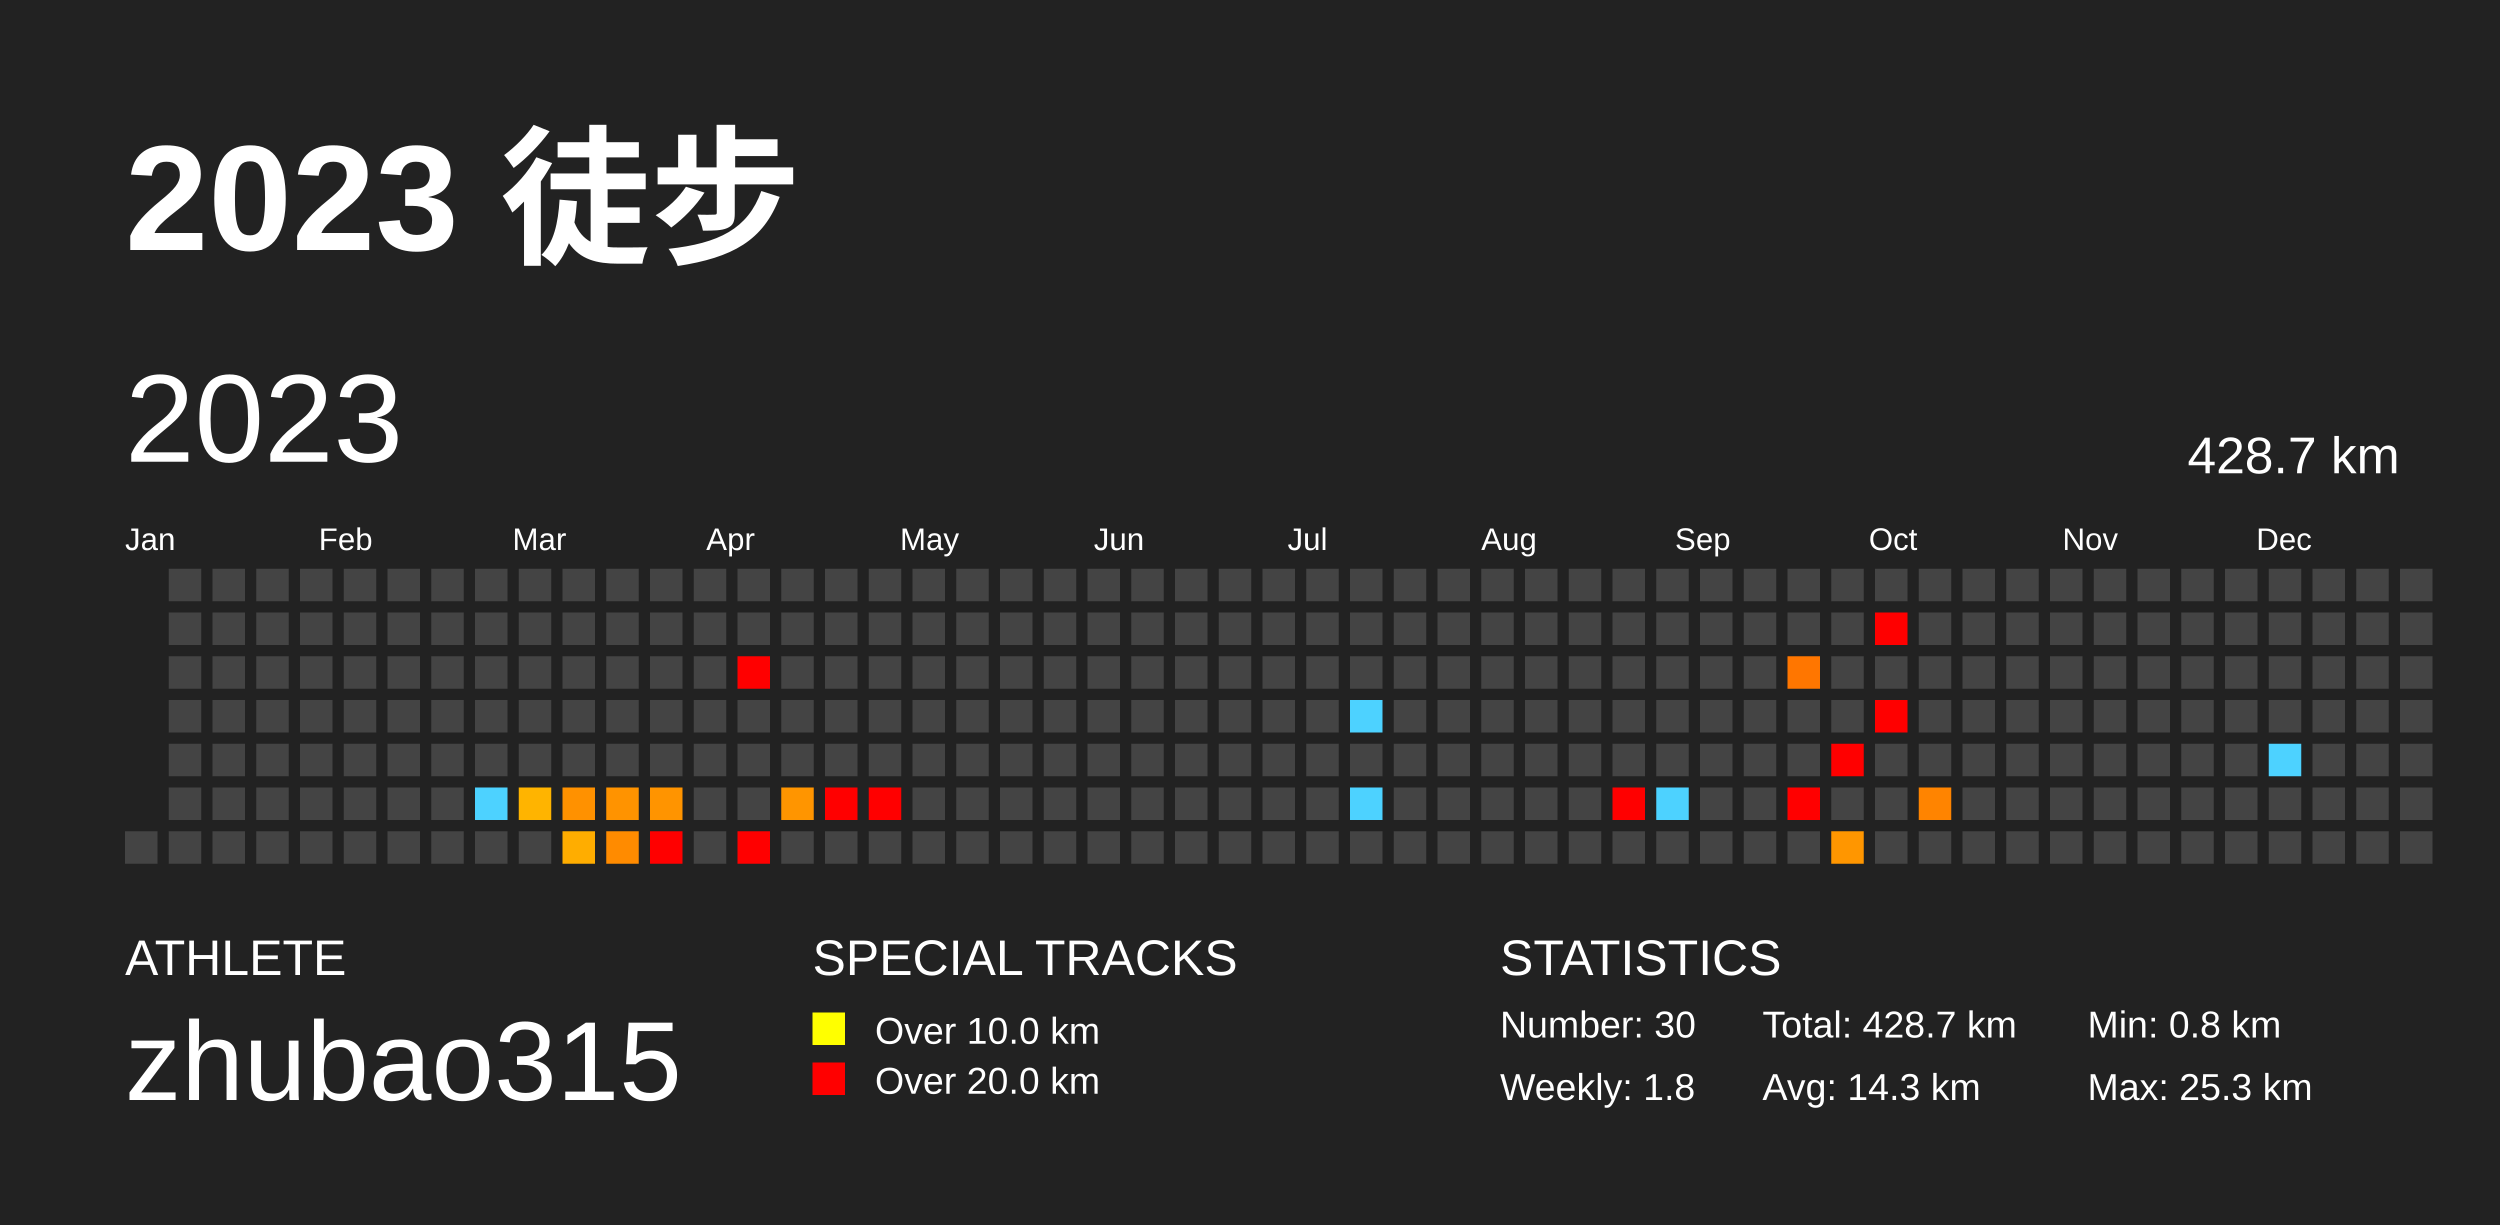
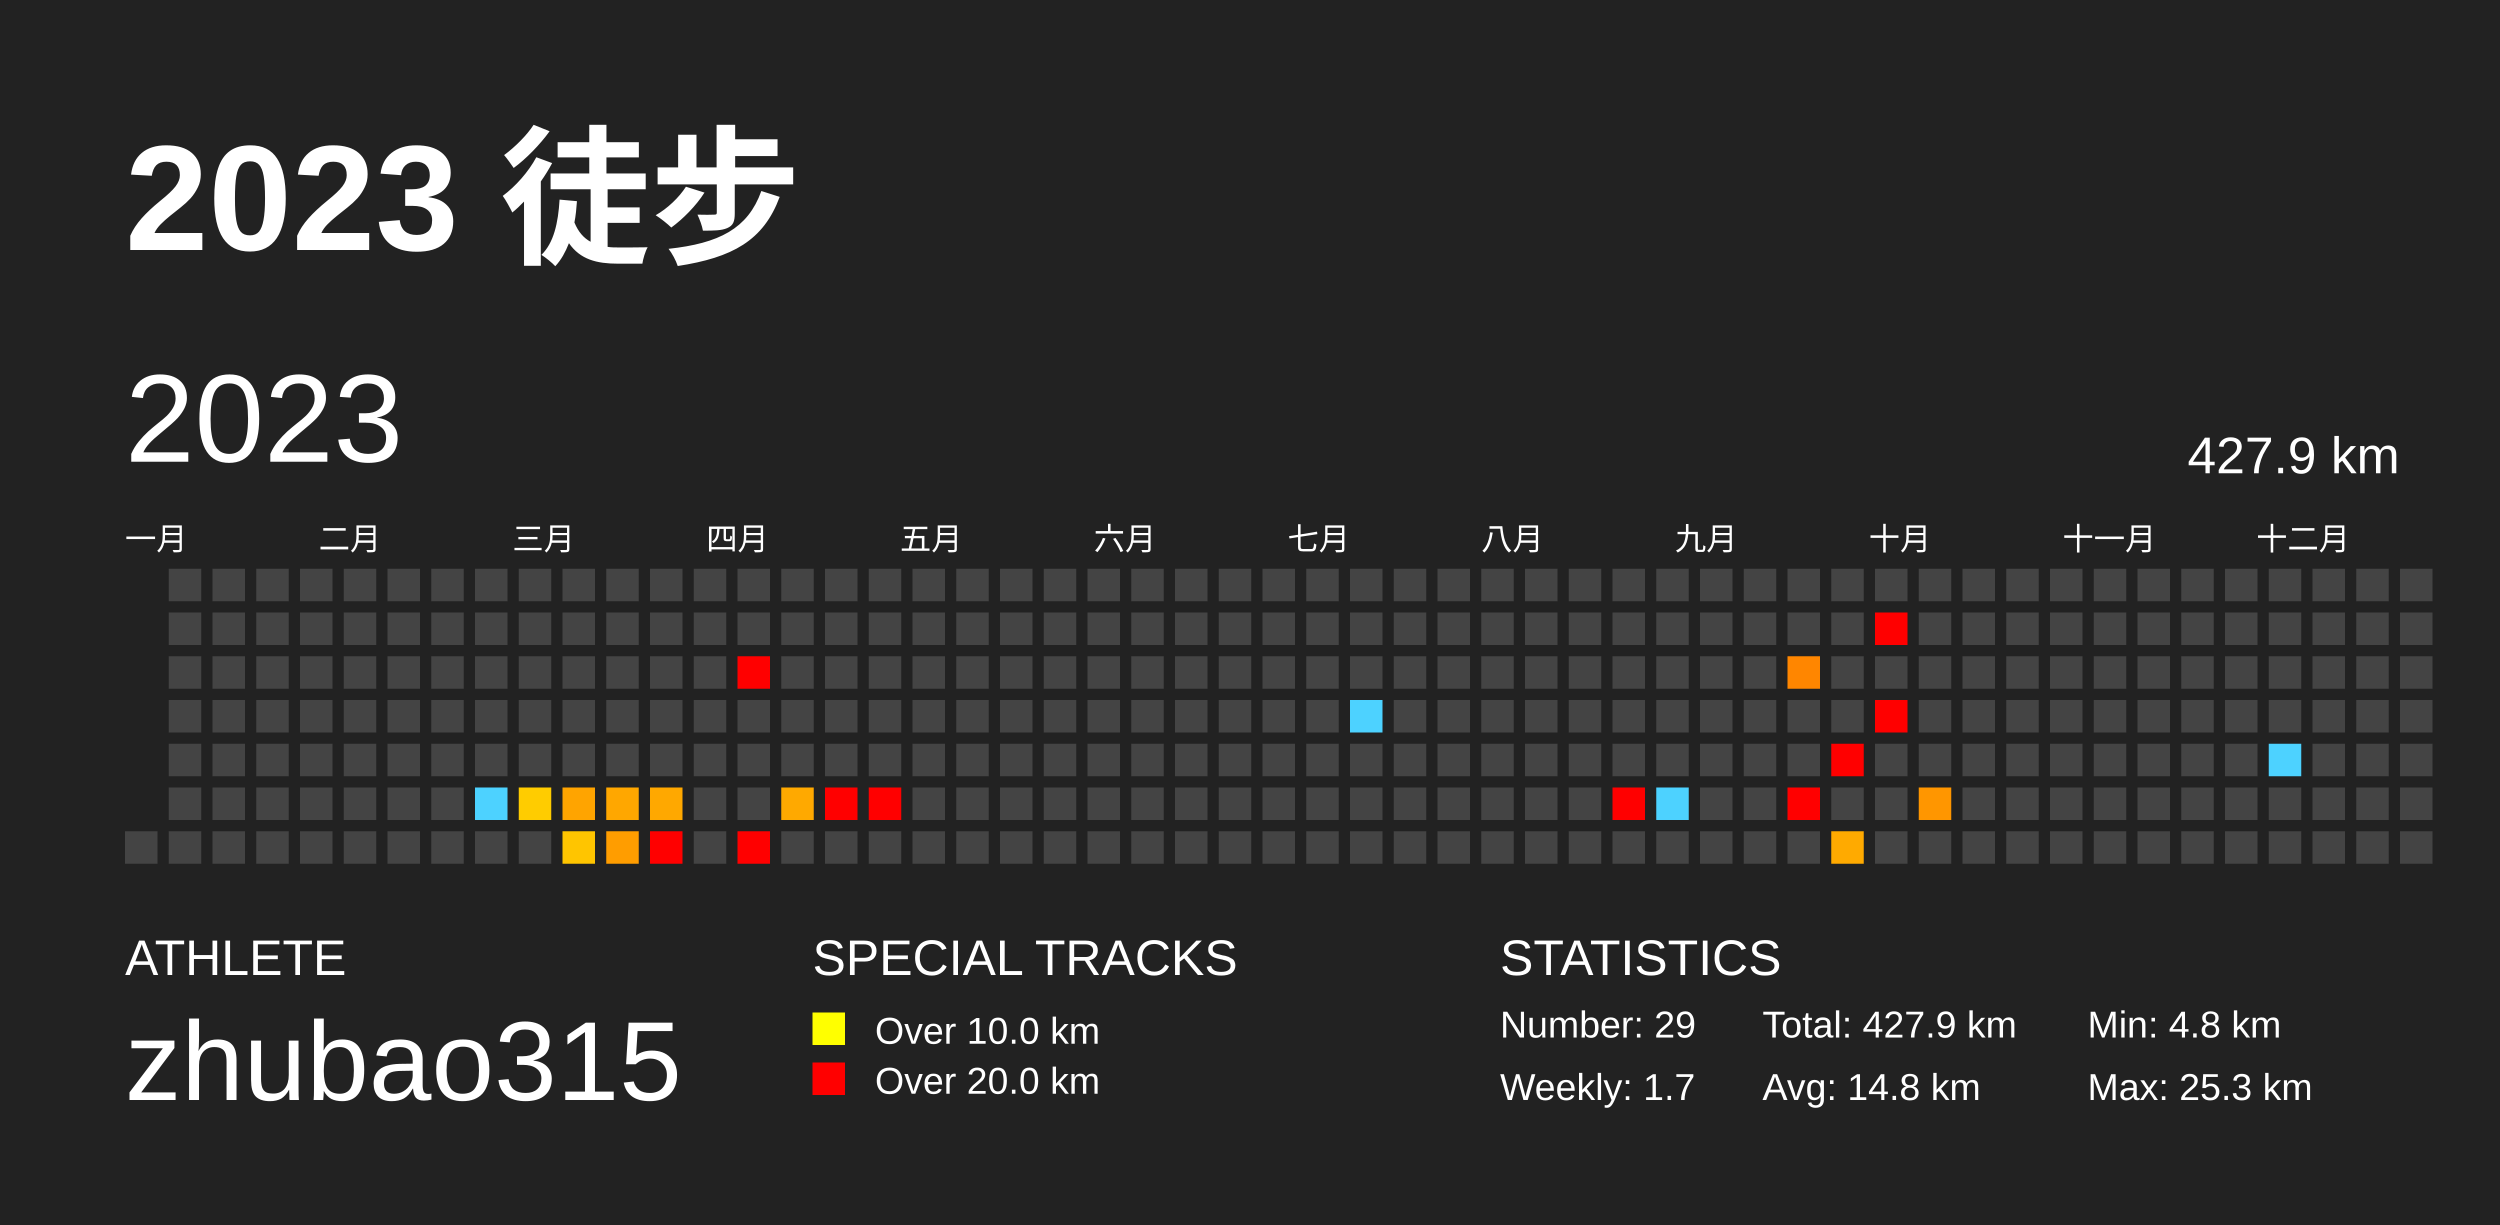
<svg xmlns="http://www.w3.org/2000/svg" baseProfile="full" height="98mm" version="1.1" viewBox="0,0,200,98" width="200mm">
  <defs />
  <rect fill="#222222" height="98" width="200" x="0" y="0" />
  <text fill="#FFFFFF" style="font-size:12px; font-family:Arial; font-weight:bold;" x="10" y="20">2023 徒步</text>
  <text fill="#FFFFFF" style="font-size:4px; font-family:Arial" x="10" y="78">ATHLETE</text>
  <text fill="#FFFFFF" style="font-size:9px; font-family:Arial" x="10" y="88">zhubao315</text>
  <text fill="#FFFFFF" style="font-size:4px; font-family:Arial" x="65" y="78">SPECIAL TRACKS</text>
  <rect fill="yellow" height="2.6" width="2.6" x="65" y="81" />
  <text fill="#FFFFFF" style="font-size:3px; font-family:Arial" x="70" y="83.5">Over 10.0 km</text>
  <rect fill="red" height="2.6" width="2.6" x="65" y="85" />
  <text fill="#FFFFFF" style="font-size:3px; font-family:Arial" x="70" y="87.5">Over 20.0 km</text>
  <text fill="#FFFFFF" style="font-size:4px; font-family:Arial" x="120" y="78">STATISTICS</text>
-   <text fill="#FFFFFF" style="font-size:3px; font-family:Arial" x="120" y="83">Number: 30</text>
-   <text fill="#FFFFFF" style="font-size:3px; font-family:Arial" x="120" y="88">Weekly: 1.8</text>
-   <text fill="#FFFFFF" style="font-size:3px; font-family:Arial" x="141" y="83">Total: 428.7 km</text>
-   <text fill="#FFFFFF" style="font-size:3px; font-family:Arial" x="141" y="88">Avg: 14.3 km</text>
-   <text fill="#FFFFFF" style="font-size:3px; font-family:Arial" x="167" y="83">Min: 0.8 km</text>
+   <text fill="#FFFFFF" style="font-size:3px; font-family:Arial" x="120" y="83">Number: 29</text>
+   <text fill="#FFFFFF" style="font-size:3px; font-family:Arial" x="120" y="88">Weekly: 1.7</text>
+   <text fill="#FFFFFF" style="font-size:3px; font-family:Arial" x="141" y="83">Total: 427.9 km</text>
+   <text fill="#FFFFFF" style="font-size:3px; font-family:Arial" x="141" y="88">Avg: 14.8 km</text>
+   <text fill="#FFFFFF" style="font-size:3px; font-family:Arial" x="167" y="83">Min: 4.8 km</text>
  <text fill="#FFFFFF" style="font-size:3px; font-family:Arial" x="167" y="88">Max: 25.3 km</text>
  <text dominant-baseline="hanging" fill="#FFFFFF" style="font-size:10.0px; font-family:Arial;" x="10" y="30">2023</text>
-   <text dominant-baseline="hanging" fill="#FFFFFF" style="font-size:4.125px; font-family:Arial;" x="175" y="35">428.7 km</text>
-   <text fill="#FFFFFF" style="font-size:2.5px; font-family:Arial" x="10.0" y="44">Jan</text>
-   <text fill="#FFFFFF" style="font-size:2.5px; font-family:Arial" x="25.5" y="44">Feb</text>
-   <text fill="#FFFFFF" style="font-size:2.5px; font-family:Arial" x="41.0" y="44">Mar</text>
-   <text fill="#FFFFFF" style="font-size:2.5px; font-family:Arial" x="56.5" y="44">Apr</text>
-   <text fill="#FFFFFF" style="font-size:2.5px; font-family:Arial" x="72.0" y="44">May</text>
-   <text fill="#FFFFFF" style="font-size:2.5px; font-family:Arial" x="87.5" y="44">Jun</text>
-   <text fill="#FFFFFF" style="font-size:2.5px; font-family:Arial" x="103.0" y="44">Jul</text>
-   <text fill="#FFFFFF" style="font-size:2.5px; font-family:Arial" x="118.5" y="44">Aug</text>
-   <text fill="#FFFFFF" style="font-size:2.5px; font-family:Arial" x="134.0" y="44">Sep</text>
-   <text fill="#FFFFFF" style="font-size:2.5px; font-family:Arial" x="149.5" y="44">Oct</text>
-   <text fill="#FFFFFF" style="font-size:2.5px; font-family:Arial" x="165.0" y="44">Nov</text>
-   <text fill="#FFFFFF" style="font-size:2.5px; font-family:Arial" x="180.5" y="44">Dec</text>
+   <text dominant-baseline="hanging" fill="#FFFFFF" style="font-size:4.125px; font-family:Arial;" x="175" y="35">427.9 km</text>
+   <text fill="#FFFFFF" style="font-size:2.5px; font-family:Arial" x="10.0" y="44">一月</text>
+   <text fill="#FFFFFF" style="font-size:2.5px; font-family:Arial" x="25.5" y="44">二月</text>
+   <text fill="#FFFFFF" style="font-size:2.5px; font-family:Arial" x="41.0" y="44">三月</text>
+   <text fill="#FFFFFF" style="font-size:2.5px; font-family:Arial" x="56.5" y="44">四月</text>
+   <text fill="#FFFFFF" style="font-size:2.5px; font-family:Arial" x="72.0" y="44">五月</text>
+   <text fill="#FFFFFF" style="font-size:2.5px; font-family:Arial" x="87.5" y="44">六月</text>
+   <text fill="#FFFFFF" style="font-size:2.5px; font-family:Arial" x="103.0" y="44">七月</text>
+   <text fill="#FFFFFF" style="font-size:2.5px; font-family:Arial" x="118.5" y="44">八月</text>
+   <text fill="#FFFFFF" style="font-size:2.5px; font-family:Arial" x="134.0" y="44">九月</text>
+   <text fill="#FFFFFF" style="font-size:2.5px; font-family:Arial" x="149.5" y="44">十月</text>
+   <text fill="#FFFFFF" style="font-size:2.5px; font-family:Arial" x="165.0" y="44">十一月</text>
+   <text fill="#FFFFFF" style="font-size:2.5px; font-family:Arial" x="180.5" y="44">十二月</text>
  <rect fill="#444444" height="2.6" width="2.6" x="10.0" y="66.5" />
  <rect fill="#444444" height="2.6" width="2.6" x="13.5" y="45.5" />
  <rect fill="#444444" height="2.6" width="2.6" x="13.5" y="49.0" />
  <rect fill="#444444" height="2.6" width="2.6" x="13.5" y="52.5" />
  <rect fill="#444444" height="2.6" width="2.6" x="13.5" y="56.0" />
  <rect fill="#444444" height="2.6" width="2.6" x="13.5" y="59.5" />
  <rect fill="#444444" height="2.6" width="2.6" x="13.5" y="63.0" />
  <rect fill="#444444" height="2.6" width="2.6" x="13.5" y="66.5" />
  <rect fill="#444444" height="2.6" width="2.6" x="17.0" y="45.5" />
  <rect fill="#444444" height="2.6" width="2.6" x="17.0" y="49.0" />
  <rect fill="#444444" height="2.6" width="2.6" x="17.0" y="52.5" />
  <rect fill="#444444" height="2.6" width="2.6" x="17.0" y="56.0" />
  <rect fill="#444444" height="2.6" width="2.6" x="17.0" y="59.5" />
  <rect fill="#444444" height="2.6" width="2.6" x="17.0" y="63.0" />
  <rect fill="#444444" height="2.6" width="2.6" x="17.0" y="66.5" />
  <rect fill="#444444" height="2.6" width="2.6" x="20.5" y="45.5" />
  <rect fill="#444444" height="2.6" width="2.6" x="20.5" y="49.0" />
  <rect fill="#444444" height="2.6" width="2.6" x="20.5" y="52.5" />
  <rect fill="#444444" height="2.6" width="2.6" x="20.5" y="56.0" />
  <rect fill="#444444" height="2.6" width="2.6" x="20.5" y="59.5" />
  <rect fill="#444444" height="2.6" width="2.6" x="20.5" y="63.0" />
  <rect fill="#444444" height="2.6" width="2.6" x="20.5" y="66.5" />
  <rect fill="#444444" height="2.6" width="2.6" x="24.0" y="45.5" />
  <rect fill="#444444" height="2.6" width="2.6" x="24.0" y="49.0" />
  <rect fill="#444444" height="2.6" width="2.6" x="24.0" y="52.5" />
  <rect fill="#444444" height="2.6" width="2.6" x="24.0" y="56.0" />
  <rect fill="#444444" height="2.6" width="2.6" x="24.0" y="59.5" />
  <rect fill="#444444" height="2.6" width="2.6" x="24.0" y="63.0" />
  <rect fill="#444444" height="2.6" width="2.6" x="24.0" y="66.5" />
  <rect fill="#444444" height="2.6" width="2.6" x="27.5" y="45.5" />
  <rect fill="#444444" height="2.6" width="2.6" x="27.5" y="49.0" />
  <rect fill="#444444" height="2.6" width="2.6" x="27.5" y="52.5" />
  <rect fill="#444444" height="2.6" width="2.6" x="27.5" y="56.0" />
  <rect fill="#444444" height="2.6" width="2.6" x="27.5" y="59.5" />
  <rect fill="#444444" height="2.6" width="2.6" x="27.5" y="63.0" />
  <rect fill="#444444" height="2.6" width="2.6" x="27.5" y="66.5" />
  <rect fill="#444444" height="2.6" width="2.6" x="31.0" y="45.5" />
  <rect fill="#444444" height="2.6" width="2.6" x="31.0" y="49.0" />
  <rect fill="#444444" height="2.6" width="2.6" x="31.0" y="52.5" />
  <rect fill="#444444" height="2.6" width="2.6" x="31.0" y="56.0" />
  <rect fill="#444444" height="2.6" width="2.6" x="31.0" y="59.5" />
  <rect fill="#444444" height="2.6" width="2.6" x="31.0" y="63.0" />
  <rect fill="#444444" height="2.6" width="2.6" x="31.0" y="66.5" />
  <rect fill="#444444" height="2.6" width="2.6" x="34.5" y="45.5" />
  <rect fill="#444444" height="2.6" width="2.6" x="34.5" y="49.0" />
  <rect fill="#444444" height="2.6" width="2.6" x="34.5" y="52.5" />
  <rect fill="#444444" height="2.6" width="2.6" x="34.5" y="56.0" />
  <rect fill="#444444" height="2.6" width="2.6" x="34.5" y="59.5" />
  <rect fill="#444444" height="2.6" width="2.6" x="34.5" y="63.0" />
  <rect fill="#444444" height="2.6" width="2.6" x="34.5" y="66.5" />
  <rect fill="#444444" height="2.6" width="2.6" x="38.0" y="45.5" />
  <rect fill="#444444" height="2.6" width="2.6" x="38.0" y="49.0" />
  <rect fill="#444444" height="2.6" width="2.6" x="38.0" y="52.5" />
  <rect fill="#444444" height="2.6" width="2.6" x="38.0" y="56.0" />
  <rect fill="#444444" height="2.6" width="2.6" x="38.0" y="59.5" />
  <rect fill="#4dd2ff" height="2.6" width="2.6" x="38.0" y="63.0" />
  <rect fill="#444444" height="2.6" width="2.6" x="38.0" y="66.5" />
  <rect fill="#444444" height="2.6" width="2.6" x="41.5" y="45.5" />
  <rect fill="#444444" height="2.6" width="2.6" x="41.5" y="49.0" />
  <rect fill="#444444" height="2.6" width="2.6" x="41.5" y="52.5" />
  <rect fill="#444444" height="2.6" width="2.6" x="41.5" y="56.0" />
  <rect fill="#444444" height="2.6" width="2.6" x="41.5" y="59.5" />
-   <rect fill="#ffb400" height="2.6" width="2.6" x="41.5" y="63.0" />
+   <rect fill="#ffcc00" height="2.6" width="2.6" x="41.5" y="63.0" />
  <rect fill="#444444" height="2.6" width="2.6" x="41.5" y="66.5" />
  <rect fill="#444444" height="2.6" width="2.6" x="45.0" y="45.5" />
  <rect fill="#444444" height="2.6" width="2.6" x="45.0" y="49.0" />
  <rect fill="#444444" height="2.6" width="2.6" x="45.0" y="52.5" />
  <rect fill="#444444" height="2.6" width="2.6" x="45.0" y="56.0" />
  <rect fill="#444444" height="2.6" width="2.6" x="45.0" y="59.5" />
-   <rect fill="#ff9100" height="2.6" width="2.6" x="45.0" y="63.0" />
-   <rect fill="#ffad00" height="2.6" width="2.6" x="45.0" y="66.5" />
+   <rect fill="#ffa400" height="2.6" width="2.6" x="45.0" y="63.0" />
+   <rect fill="#ffc500" height="2.6" width="2.6" x="45.0" y="66.5" />
  <rect fill="#444444" height="2.6" width="2.6" x="48.5" y="45.5" />
  <rect fill="#444444" height="2.6" width="2.6" x="48.5" y="49.0" />
  <rect fill="#444444" height="2.6" width="2.6" x="48.5" y="52.5" />
  <rect fill="#444444" height="2.6" width="2.6" x="48.5" y="56.0" />
  <rect fill="#444444" height="2.6" width="2.6" x="48.5" y="59.5" />
-   <rect fill="#ff9300" height="2.6" width="2.6" x="48.5" y="63.0" />
-   <rect fill="#ff8b00" height="2.6" width="2.6" x="48.5" y="66.5" />
+   <rect fill="#ffa700" height="2.6" width="2.6" x="48.5" y="63.0" />
+   <rect fill="#ff9d00" height="2.6" width="2.6" x="48.5" y="66.5" />
  <rect fill="#444444" height="2.6" width="2.6" x="52.0" y="45.5" />
  <rect fill="#444444" height="2.6" width="2.6" x="52.0" y="49.0" />
  <rect fill="#444444" height="2.6" width="2.6" x="52.0" y="52.5" />
  <rect fill="#444444" height="2.6" width="2.6" x="52.0" y="56.0" />
  <rect fill="#444444" height="2.6" width="2.6" x="52.0" y="59.5" />
-   <rect fill="#ff9400" height="2.6" width="2.6" x="52.0" y="63.0" />
+   <rect fill="#ffa800" height="2.6" width="2.6" x="52.0" y="63.0" />
  <rect fill="red" height="2.6" width="2.6" x="52.0" y="66.5" />
  <rect fill="#444444" height="2.6" width="2.6" x="55.5" y="45.5" />
  <rect fill="#444444" height="2.6" width="2.6" x="55.5" y="49.0" />
  <rect fill="#444444" height="2.6" width="2.6" x="55.5" y="52.5" />
  <rect fill="#444444" height="2.6" width="2.6" x="55.5" y="56.0" />
  <rect fill="#444444" height="2.6" width="2.6" x="55.5" y="59.5" />
  <rect fill="#444444" height="2.6" width="2.6" x="55.5" y="63.0" />
  <rect fill="#444444" height="2.6" width="2.6" x="55.5" y="66.5" />
  <rect fill="#444444" height="2.6" width="2.6" x="59.0" y="45.5" />
  <rect fill="#444444" height="2.6" width="2.6" x="59.0" y="49.0" />
  <rect fill="red" height="2.6" width="2.6" x="59.0" y="52.5" />
  <rect fill="#444444" height="2.6" width="2.6" x="59.0" y="56.0" />
  <rect fill="#444444" height="2.6" width="2.6" x="59.0" y="59.5" />
  <rect fill="#444444" height="2.6" width="2.6" x="59.0" y="63.0" />
  <rect fill="red" height="2.6" width="2.6" x="59.0" y="66.5" />
  <rect fill="#444444" height="2.6" width="2.6" x="62.5" y="45.5" />
  <rect fill="#444444" height="2.6" width="2.6" x="62.5" y="49.0" />
  <rect fill="#444444" height="2.6" width="2.6" x="62.5" y="52.5" />
  <rect fill="#444444" height="2.6" width="2.6" x="62.5" y="56.0" />
  <rect fill="#444444" height="2.6" width="2.6" x="62.5" y="59.5" />
-   <rect fill="#ff9500" height="2.6" width="2.6" x="62.5" y="63.0" />
+   <rect fill="#ffa900" height="2.6" width="2.6" x="62.5" y="63.0" />
  <rect fill="#444444" height="2.6" width="2.6" x="62.5" y="66.5" />
  <rect fill="#444444" height="2.6" width="2.6" x="66.0" y="45.5" />
  <rect fill="#444444" height="2.6" width="2.6" x="66.0" y="49.0" />
  <rect fill="#444444" height="2.6" width="2.6" x="66.0" y="52.5" />
  <rect fill="#444444" height="2.6" width="2.6" x="66.0" y="56.0" />
  <rect fill="#444444" height="2.6" width="2.6" x="66.0" y="59.5" />
  <rect fill="red" height="2.6" width="2.6" x="66.0" y="63.0" />
  <rect fill="#444444" height="2.6" width="2.6" x="66.0" y="66.5" />
  <rect fill="#444444" height="2.6" width="2.6" x="69.5" y="45.5" />
  <rect fill="#444444" height="2.6" width="2.6" x="69.5" y="49.0" />
  <rect fill="#444444" height="2.6" width="2.6" x="69.5" y="52.5" />
  <rect fill="#444444" height="2.6" width="2.6" x="69.5" y="56.0" />
  <rect fill="#444444" height="2.6" width="2.6" x="69.5" y="59.5" />
  <rect fill="red" height="2.6" width="2.6" x="69.5" y="63.0" />
  <rect fill="#444444" height="2.6" width="2.6" x="69.5" y="66.5" />
  <rect fill="#444444" height="2.6" width="2.6" x="73.0" y="45.5" />
  <rect fill="#444444" height="2.6" width="2.6" x="73.0" y="49.0" />
  <rect fill="#444444" height="2.6" width="2.6" x="73.0" y="52.5" />
  <rect fill="#444444" height="2.6" width="2.6" x="73.0" y="56.0" />
  <rect fill="#444444" height="2.6" width="2.6" x="73.0" y="59.5" />
  <rect fill="#444444" height="2.6" width="2.6" x="73.0" y="63.0" />
  <rect fill="#444444" height="2.6" width="2.6" x="73.0" y="66.5" />
  <rect fill="#444444" height="2.6" width="2.6" x="76.5" y="45.5" />
  <rect fill="#444444" height="2.6" width="2.6" x="76.5" y="49.0" />
  <rect fill="#444444" height="2.6" width="2.6" x="76.5" y="52.5" />
  <rect fill="#444444" height="2.6" width="2.6" x="76.5" y="56.0" />
  <rect fill="#444444" height="2.6" width="2.6" x="76.5" y="59.5" />
  <rect fill="#444444" height="2.6" width="2.6" x="76.5" y="63.0" />
  <rect fill="#444444" height="2.6" width="2.6" x="76.5" y="66.5" />
  <rect fill="#444444" height="2.6" width="2.6" x="80.0" y="45.5" />
  <rect fill="#444444" height="2.6" width="2.6" x="80.0" y="49.0" />
  <rect fill="#444444" height="2.6" width="2.6" x="80.0" y="52.5" />
  <rect fill="#444444" height="2.6" width="2.6" x="80.0" y="56.0" />
  <rect fill="#444444" height="2.6" width="2.6" x="80.0" y="59.5" />
  <rect fill="#444444" height="2.6" width="2.6" x="80.0" y="63.0" />
  <rect fill="#444444" height="2.6" width="2.6" x="80.0" y="66.5" />
  <rect fill="#444444" height="2.6" width="2.6" x="83.5" y="45.5" />
  <rect fill="#444444" height="2.6" width="2.6" x="83.5" y="49.0" />
  <rect fill="#444444" height="2.6" width="2.6" x="83.5" y="52.5" />
  <rect fill="#444444" height="2.6" width="2.6" x="83.5" y="56.0" />
  <rect fill="#444444" height="2.6" width="2.6" x="83.5" y="59.5" />
  <rect fill="#444444" height="2.6" width="2.6" x="83.5" y="63.0" />
  <rect fill="#444444" height="2.6" width="2.6" x="83.5" y="66.5" />
  <rect fill="#444444" height="2.6" width="2.6" x="87.0" y="45.5" />
  <rect fill="#444444" height="2.6" width="2.6" x="87.0" y="49.0" />
  <rect fill="#444444" height="2.6" width="2.6" x="87.0" y="52.5" />
  <rect fill="#444444" height="2.6" width="2.6" x="87.0" y="56.0" />
  <rect fill="#444444" height="2.6" width="2.6" x="87.0" y="59.5" />
  <rect fill="#444444" height="2.6" width="2.6" x="87.0" y="63.0" />
  <rect fill="#444444" height="2.6" width="2.6" x="87.0" y="66.5" />
  <rect fill="#444444" height="2.6" width="2.6" x="90.5" y="45.5" />
  <rect fill="#444444" height="2.6" width="2.6" x="90.5" y="49.0" />
  <rect fill="#444444" height="2.6" width="2.6" x="90.5" y="52.5" />
  <rect fill="#444444" height="2.6" width="2.6" x="90.5" y="56.0" />
  <rect fill="#444444" height="2.6" width="2.6" x="90.5" y="59.5" />
  <rect fill="#444444" height="2.6" width="2.6" x="90.5" y="63.0" />
  <rect fill="#444444" height="2.6" width="2.6" x="90.5" y="66.5" />
  <rect fill="#444444" height="2.6" width="2.6" x="94.0" y="45.5" />
  <rect fill="#444444" height="2.6" width="2.6" x="94.0" y="49.0" />
  <rect fill="#444444" height="2.6" width="2.6" x="94.0" y="52.5" />
  <rect fill="#444444" height="2.6" width="2.6" x="94.0" y="56.0" />
  <rect fill="#444444" height="2.6" width="2.6" x="94.0" y="59.5" />
  <rect fill="#444444" height="2.6" width="2.6" x="94.0" y="63.0" />
  <rect fill="#444444" height="2.6" width="2.6" x="94.0" y="66.5" />
  <rect fill="#444444" height="2.6" width="2.6" x="97.5" y="45.5" />
  <rect fill="#444444" height="2.6" width="2.6" x="97.5" y="49.0" />
  <rect fill="#444444" height="2.6" width="2.6" x="97.5" y="52.5" />
  <rect fill="#444444" height="2.6" width="2.6" x="97.5" y="56.0" />
  <rect fill="#444444" height="2.6" width="2.6" x="97.5" y="59.5" />
  <rect fill="#444444" height="2.6" width="2.6" x="97.5" y="63.0" />
  <rect fill="#444444" height="2.6" width="2.6" x="97.5" y="66.5" />
  <rect fill="#444444" height="2.6" width="2.6" x="101.0" y="45.5" />
  <rect fill="#444444" height="2.6" width="2.6" x="101.0" y="49.0" />
  <rect fill="#444444" height="2.6" width="2.6" x="101.0" y="52.5" />
  <rect fill="#444444" height="2.6" width="2.6" x="101.0" y="56.0" />
  <rect fill="#444444" height="2.6" width="2.6" x="101.0" y="59.5" />
  <rect fill="#444444" height="2.6" width="2.6" x="101.0" y="63.0" />
  <rect fill="#444444" height="2.6" width="2.6" x="101.0" y="66.5" />
  <rect fill="#444444" height="2.6" width="2.6" x="104.5" y="45.5" />
  <rect fill="#444444" height="2.6" width="2.6" x="104.5" y="49.0" />
  <rect fill="#444444" height="2.6" width="2.6" x="104.5" y="52.5" />
  <rect fill="#444444" height="2.6" width="2.6" x="104.5" y="56.0" />
  <rect fill="#444444" height="2.6" width="2.6" x="104.5" y="59.5" />
  <rect fill="#444444" height="2.6" width="2.6" x="104.5" y="63.0" />
  <rect fill="#444444" height="2.6" width="2.6" x="104.5" y="66.5" />
  <rect fill="#444444" height="2.6" width="2.6" x="108.0" y="45.5" />
  <rect fill="#444444" height="2.6" width="2.6" x="108.0" y="49.0" />
  <rect fill="#444444" height="2.6" width="2.6" x="108.0" y="52.5" />
  <rect fill="#4dd2ff" height="2.6" width="2.6" x="108.0" y="56.0" />
  <rect fill="#444444" height="2.6" width="2.6" x="108.0" y="59.5" />
-   <rect fill="#4dd2ff" height="2.6" width="2.6" x="108.0" y="63.0" />
+   <rect fill="#444444" height="2.6" width="2.6" x="108.0" y="63.0" />
  <rect fill="#444444" height="2.6" width="2.6" x="108.0" y="66.5" />
  <rect fill="#444444" height="2.6" width="2.6" x="111.5" y="45.5" />
  <rect fill="#444444" height="2.6" width="2.6" x="111.5" y="49.0" />
  <rect fill="#444444" height="2.6" width="2.6" x="111.5" y="52.5" />
  <rect fill="#444444" height="2.6" width="2.6" x="111.5" y="56.0" />
  <rect fill="#444444" height="2.6" width="2.6" x="111.5" y="59.5" />
  <rect fill="#444444" height="2.6" width="2.6" x="111.5" y="63.0" />
  <rect fill="#444444" height="2.6" width="2.6" x="111.5" y="66.5" />
  <rect fill="#444444" height="2.6" width="2.6" x="115.0" y="45.5" />
  <rect fill="#444444" height="2.6" width="2.6" x="115.0" y="49.0" />
  <rect fill="#444444" height="2.6" width="2.6" x="115.0" y="52.5" />
  <rect fill="#444444" height="2.6" width="2.6" x="115.0" y="56.0" />
  <rect fill="#444444" height="2.6" width="2.6" x="115.0" y="59.5" />
  <rect fill="#444444" height="2.6" width="2.6" x="115.0" y="63.0" />
  <rect fill="#444444" height="2.6" width="2.6" x="115.0" y="66.5" />
  <rect fill="#444444" height="2.6" width="2.6" x="118.5" y="45.5" />
  <rect fill="#444444" height="2.6" width="2.6" x="118.5" y="49.0" />
  <rect fill="#444444" height="2.6" width="2.6" x="118.5" y="52.5" />
  <rect fill="#444444" height="2.6" width="2.6" x="118.5" y="56.0" />
  <rect fill="#444444" height="2.6" width="2.6" x="118.5" y="59.5" />
  <rect fill="#444444" height="2.6" width="2.6" x="118.5" y="63.0" />
  <rect fill="#444444" height="2.6" width="2.6" x="118.5" y="66.5" />
  <rect fill="#444444" height="2.6" width="2.6" x="122.0" y="45.5" />
  <rect fill="#444444" height="2.6" width="2.6" x="122.0" y="49.0" />
  <rect fill="#444444" height="2.6" width="2.6" x="122.0" y="52.5" />
  <rect fill="#444444" height="2.6" width="2.6" x="122.0" y="56.0" />
  <rect fill="#444444" height="2.6" width="2.6" x="122.0" y="59.5" />
  <rect fill="#444444" height="2.6" width="2.6" x="122.0" y="63.0" />
  <rect fill="#444444" height="2.6" width="2.6" x="122.0" y="66.5" />
  <rect fill="#444444" height="2.6" width="2.6" x="125.5" y="45.5" />
  <rect fill="#444444" height="2.6" width="2.6" x="125.5" y="49.0" />
  <rect fill="#444444" height="2.6" width="2.6" x="125.5" y="52.5" />
  <rect fill="#444444" height="2.6" width="2.6" x="125.5" y="56.0" />
  <rect fill="#444444" height="2.6" width="2.6" x="125.5" y="59.5" />
  <rect fill="#444444" height="2.6" width="2.6" x="125.5" y="63.0" />
  <rect fill="#444444" height="2.6" width="2.6" x="125.5" y="66.5" />
  <rect fill="#444444" height="2.6" width="2.6" x="129.0" y="45.5" />
  <rect fill="#444444" height="2.6" width="2.6" x="129.0" y="49.0" />
  <rect fill="#444444" height="2.6" width="2.6" x="129.0" y="52.5" />
  <rect fill="#444444" height="2.6" width="2.6" x="129.0" y="56.0" />
  <rect fill="#444444" height="2.6" width="2.6" x="129.0" y="59.5" />
  <rect fill="red" height="2.6" width="2.6" x="129.0" y="63.0" />
  <rect fill="#444444" height="2.6" width="2.6" x="129.0" y="66.5" />
  <rect fill="#444444" height="2.6" width="2.6" x="132.5" y="45.5" />
  <rect fill="#444444" height="2.6" width="2.6" x="132.5" y="49.0" />
  <rect fill="#444444" height="2.6" width="2.6" x="132.5" y="52.5" />
  <rect fill="#444444" height="2.6" width="2.6" x="132.5" y="56.0" />
  <rect fill="#444444" height="2.6" width="2.6" x="132.5" y="59.5" />
  <rect fill="#4dd2ff" height="2.6" width="2.6" x="132.5" y="63.0" />
  <rect fill="#444444" height="2.6" width="2.6" x="132.5" y="66.5" />
  <rect fill="#444444" height="2.6" width="2.6" x="136.0" y="45.5" />
  <rect fill="#444444" height="2.6" width="2.6" x="136.0" y="49.0" />
  <rect fill="#444444" height="2.6" width="2.6" x="136.0" y="52.5" />
  <rect fill="#444444" height="2.6" width="2.6" x="136.0" y="56.0" />
  <rect fill="#444444" height="2.6" width="2.6" x="136.0" y="59.5" />
  <rect fill="#444444" height="2.6" width="2.6" x="136.0" y="63.0" />
  <rect fill="#444444" height="2.6" width="2.6" x="136.0" y="66.5" />
  <rect fill="#444444" height="2.6" width="2.6" x="139.5" y="45.5" />
  <rect fill="#444444" height="2.6" width="2.6" x="139.5" y="49.0" />
  <rect fill="#444444" height="2.6" width="2.6" x="139.5" y="52.5" />
  <rect fill="#444444" height="2.6" width="2.6" x="139.5" y="56.0" />
  <rect fill="#444444" height="2.6" width="2.6" x="139.5" y="59.5" />
  <rect fill="#444444" height="2.6" width="2.6" x="139.5" y="63.0" />
  <rect fill="#444444" height="2.6" width="2.6" x="139.5" y="66.5" />
  <rect fill="#444444" height="2.6" width="2.6" x="143.0" y="45.5" />
  <rect fill="#444444" height="2.6" width="2.6" x="143.0" y="49.0" />
-   <rect fill="#ff7600" height="2.6" width="2.6" x="143.0" y="52.5" />
+   <rect fill="#ff8600" height="2.6" width="2.6" x="143.0" y="52.5" />
  <rect fill="#444444" height="2.6" width="2.6" x="143.0" y="56.0" />
  <rect fill="#444444" height="2.6" width="2.6" x="143.0" y="59.5" />
  <rect fill="red" height="2.6" width="2.6" x="143.0" y="63.0" />
  <rect fill="#444444" height="2.6" width="2.6" x="143.0" y="66.5" />
  <rect fill="#444444" height="2.6" width="2.6" x="146.5" y="45.5" />
  <rect fill="#444444" height="2.6" width="2.6" x="146.5" y="49.0" />
  <rect fill="#444444" height="2.6" width="2.6" x="146.5" y="52.5" />
  <rect fill="#444444" height="2.6" width="2.6" x="146.5" y="56.0" />
  <rect fill="red" height="2.6" width="2.6" x="146.5" y="59.5" />
  <rect fill="#444444" height="2.6" width="2.6" x="146.5" y="63.0" />
-   <rect fill="#ff9600" height="2.6" width="2.6" x="146.5" y="66.5" />
+   <rect fill="#ffaa00" height="2.6" width="2.6" x="146.5" y="66.5" />
  <rect fill="#444444" height="2.6" width="2.6" x="150.0" y="45.5" />
  <rect fill="red" height="2.6" width="2.6" x="150.0" y="49.0" />
  <rect fill="#444444" height="2.6" width="2.6" x="150.0" y="52.5" />
  <rect fill="red" height="2.6" width="2.6" x="150.0" y="56.0" />
  <rect fill="#444444" height="2.6" width="2.6" x="150.0" y="59.5" />
  <rect fill="#444444" height="2.6" width="2.6" x="150.0" y="63.0" />
  <rect fill="#444444" height="2.6" width="2.6" x="150.0" y="66.5" />
  <rect fill="#444444" height="2.6" width="2.6" x="153.5" y="45.5" />
  <rect fill="#444444" height="2.6" width="2.6" x="153.5" y="49.0" />
  <rect fill="#444444" height="2.6" width="2.6" x="153.5" y="52.5" />
  <rect fill="#444444" height="2.6" width="2.6" x="153.5" y="56.0" />
  <rect fill="#444444" height="2.6" width="2.6" x="153.5" y="59.5" />
-   <rect fill="#ff8400" height="2.6" width="2.6" x="153.5" y="63.0" />
+   <rect fill="#ff9600" height="2.6" width="2.6" x="153.5" y="63.0" />
  <rect fill="#444444" height="2.6" width="2.6" x="153.5" y="66.5" />
  <rect fill="#444444" height="2.6" width="2.6" x="157.0" y="45.5" />
  <rect fill="#444444" height="2.6" width="2.6" x="157.0" y="49.0" />
  <rect fill="#444444" height="2.6" width="2.6" x="157.0" y="52.5" />
  <rect fill="#444444" height="2.6" width="2.6" x="157.0" y="56.0" />
  <rect fill="#444444" height="2.6" width="2.6" x="157.0" y="59.5" />
  <rect fill="#444444" height="2.6" width="2.6" x="157.0" y="63.0" />
  <rect fill="#444444" height="2.6" width="2.6" x="157.0" y="66.5" />
  <rect fill="#444444" height="2.6" width="2.6" x="160.5" y="45.5" />
  <rect fill="#444444" height="2.6" width="2.6" x="160.5" y="49.0" />
  <rect fill="#444444" height="2.6" width="2.6" x="160.5" y="52.5" />
  <rect fill="#444444" height="2.6" width="2.6" x="160.5" y="56.0" />
  <rect fill="#444444" height="2.6" width="2.6" x="160.5" y="59.5" />
  <rect fill="#444444" height="2.6" width="2.6" x="160.5" y="63.0" />
  <rect fill="#444444" height="2.6" width="2.6" x="160.5" y="66.5" />
  <rect fill="#444444" height="2.6" width="2.6" x="164.0" y="45.5" />
  <rect fill="#444444" height="2.6" width="2.6" x="164.0" y="49.0" />
  <rect fill="#444444" height="2.6" width="2.6" x="164.0" y="52.5" />
  <rect fill="#444444" height="2.6" width="2.6" x="164.0" y="56.0" />
  <rect fill="#444444" height="2.6" width="2.6" x="164.0" y="59.5" />
  <rect fill="#444444" height="2.6" width="2.6" x="164.0" y="63.0" />
  <rect fill="#444444" height="2.6" width="2.6" x="164.0" y="66.5" />
  <rect fill="#444444" height="2.6" width="2.6" x="167.5" y="45.5" />
  <rect fill="#444444" height="2.6" width="2.6" x="167.5" y="49.0" />
  <rect fill="#444444" height="2.6" width="2.6" x="167.5" y="52.5" />
  <rect fill="#444444" height="2.6" width="2.6" x="167.5" y="56.0" />
  <rect fill="#444444" height="2.6" width="2.6" x="167.5" y="59.5" />
  <rect fill="#444444" height="2.6" width="2.6" x="167.5" y="63.0" />
  <rect fill="#444444" height="2.6" width="2.6" x="167.5" y="66.5" />
  <rect fill="#444444" height="2.6" width="2.6" x="171.0" y="45.5" />
  <rect fill="#444444" height="2.6" width="2.6" x="171.0" y="49.0" />
  <rect fill="#444444" height="2.6" width="2.6" x="171.0" y="52.5" />
  <rect fill="#444444" height="2.6" width="2.6" x="171.0" y="56.0" />
  <rect fill="#444444" height="2.6" width="2.6" x="171.0" y="59.5" />
  <rect fill="#444444" height="2.6" width="2.6" x="171.0" y="63.0" />
  <rect fill="#444444" height="2.6" width="2.6" x="171.0" y="66.5" />
  <rect fill="#444444" height="2.6" width="2.6" x="174.5" y="45.5" />
  <rect fill="#444444" height="2.6" width="2.6" x="174.5" y="49.0" />
  <rect fill="#444444" height="2.6" width="2.6" x="174.5" y="52.5" />
  <rect fill="#444444" height="2.6" width="2.6" x="174.5" y="56.0" />
  <rect fill="#444444" height="2.6" width="2.6" x="174.5" y="59.5" />
  <rect fill="#444444" height="2.6" width="2.6" x="174.5" y="63.0" />
  <rect fill="#444444" height="2.6" width="2.6" x="174.5" y="66.5" />
  <rect fill="#444444" height="2.6" width="2.6" x="178.0" y="45.5" />
  <rect fill="#444444" height="2.6" width="2.6" x="178.0" y="49.0" />
  <rect fill="#444444" height="2.6" width="2.6" x="178.0" y="52.5" />
  <rect fill="#444444" height="2.6" width="2.6" x="178.0" y="56.0" />
  <rect fill="#444444" height="2.6" width="2.6" x="178.0" y="59.5" />
  <rect fill="#444444" height="2.6" width="2.6" x="178.0" y="63.0" />
  <rect fill="#444444" height="2.6" width="2.6" x="178.0" y="66.5" />
  <rect fill="#444444" height="2.6" width="2.6" x="181.5" y="45.5" />
  <rect fill="#444444" height="2.6" width="2.6" x="181.5" y="49.0" />
  <rect fill="#444444" height="2.6" width="2.6" x="181.5" y="52.5" />
  <rect fill="#444444" height="2.6" width="2.6" x="181.5" y="56.0" />
  <rect fill="#4dd2ff" height="2.6" width="2.6" x="181.5" y="59.5" />
  <rect fill="#444444" height="2.6" width="2.6" x="181.5" y="63.0" />
  <rect fill="#444444" height="2.6" width="2.6" x="181.5" y="66.5" />
  <rect fill="#444444" height="2.6" width="2.6" x="185.0" y="45.5" />
  <rect fill="#444444" height="2.6" width="2.6" x="185.0" y="49.0" />
  <rect fill="#444444" height="2.6" width="2.6" x="185.0" y="52.5" />
  <rect fill="#444444" height="2.6" width="2.6" x="185.0" y="56.0" />
  <rect fill="#444444" height="2.6" width="2.6" x="185.0" y="59.5" />
  <rect fill="#444444" height="2.6" width="2.6" x="185.0" y="63.0" />
  <rect fill="#444444" height="2.6" width="2.6" x="185.0" y="66.5" />
  <rect fill="#444444" height="2.6" width="2.6" x="188.5" y="45.5" />
  <rect fill="#444444" height="2.6" width="2.6" x="188.5" y="49.0" />
  <rect fill="#444444" height="2.6" width="2.6" x="188.5" y="52.5" />
  <rect fill="#444444" height="2.6" width="2.6" x="188.5" y="56.0" />
  <rect fill="#444444" height="2.6" width="2.6" x="188.5" y="59.5" />
  <rect fill="#444444" height="2.6" width="2.6" x="188.5" y="63.0" />
  <rect fill="#444444" height="2.6" width="2.6" x="188.5" y="66.5" />
  <rect fill="#444444" height="2.6" width="2.6" x="192.0" y="45.5" />
  <rect fill="#444444" height="2.6" width="2.6" x="192.0" y="49.0" />
  <rect fill="#444444" height="2.6" width="2.6" x="192.0" y="52.5" />
  <rect fill="#444444" height="2.6" width="2.6" x="192.0" y="56.0" />
  <rect fill="#444444" height="2.6" width="2.6" x="192.0" y="59.5" />
  <rect fill="#444444" height="2.6" width="2.6" x="192.0" y="63.0" />
  <rect fill="#444444" height="2.6" width="2.6" x="192.0" y="66.5" />
</svg>
